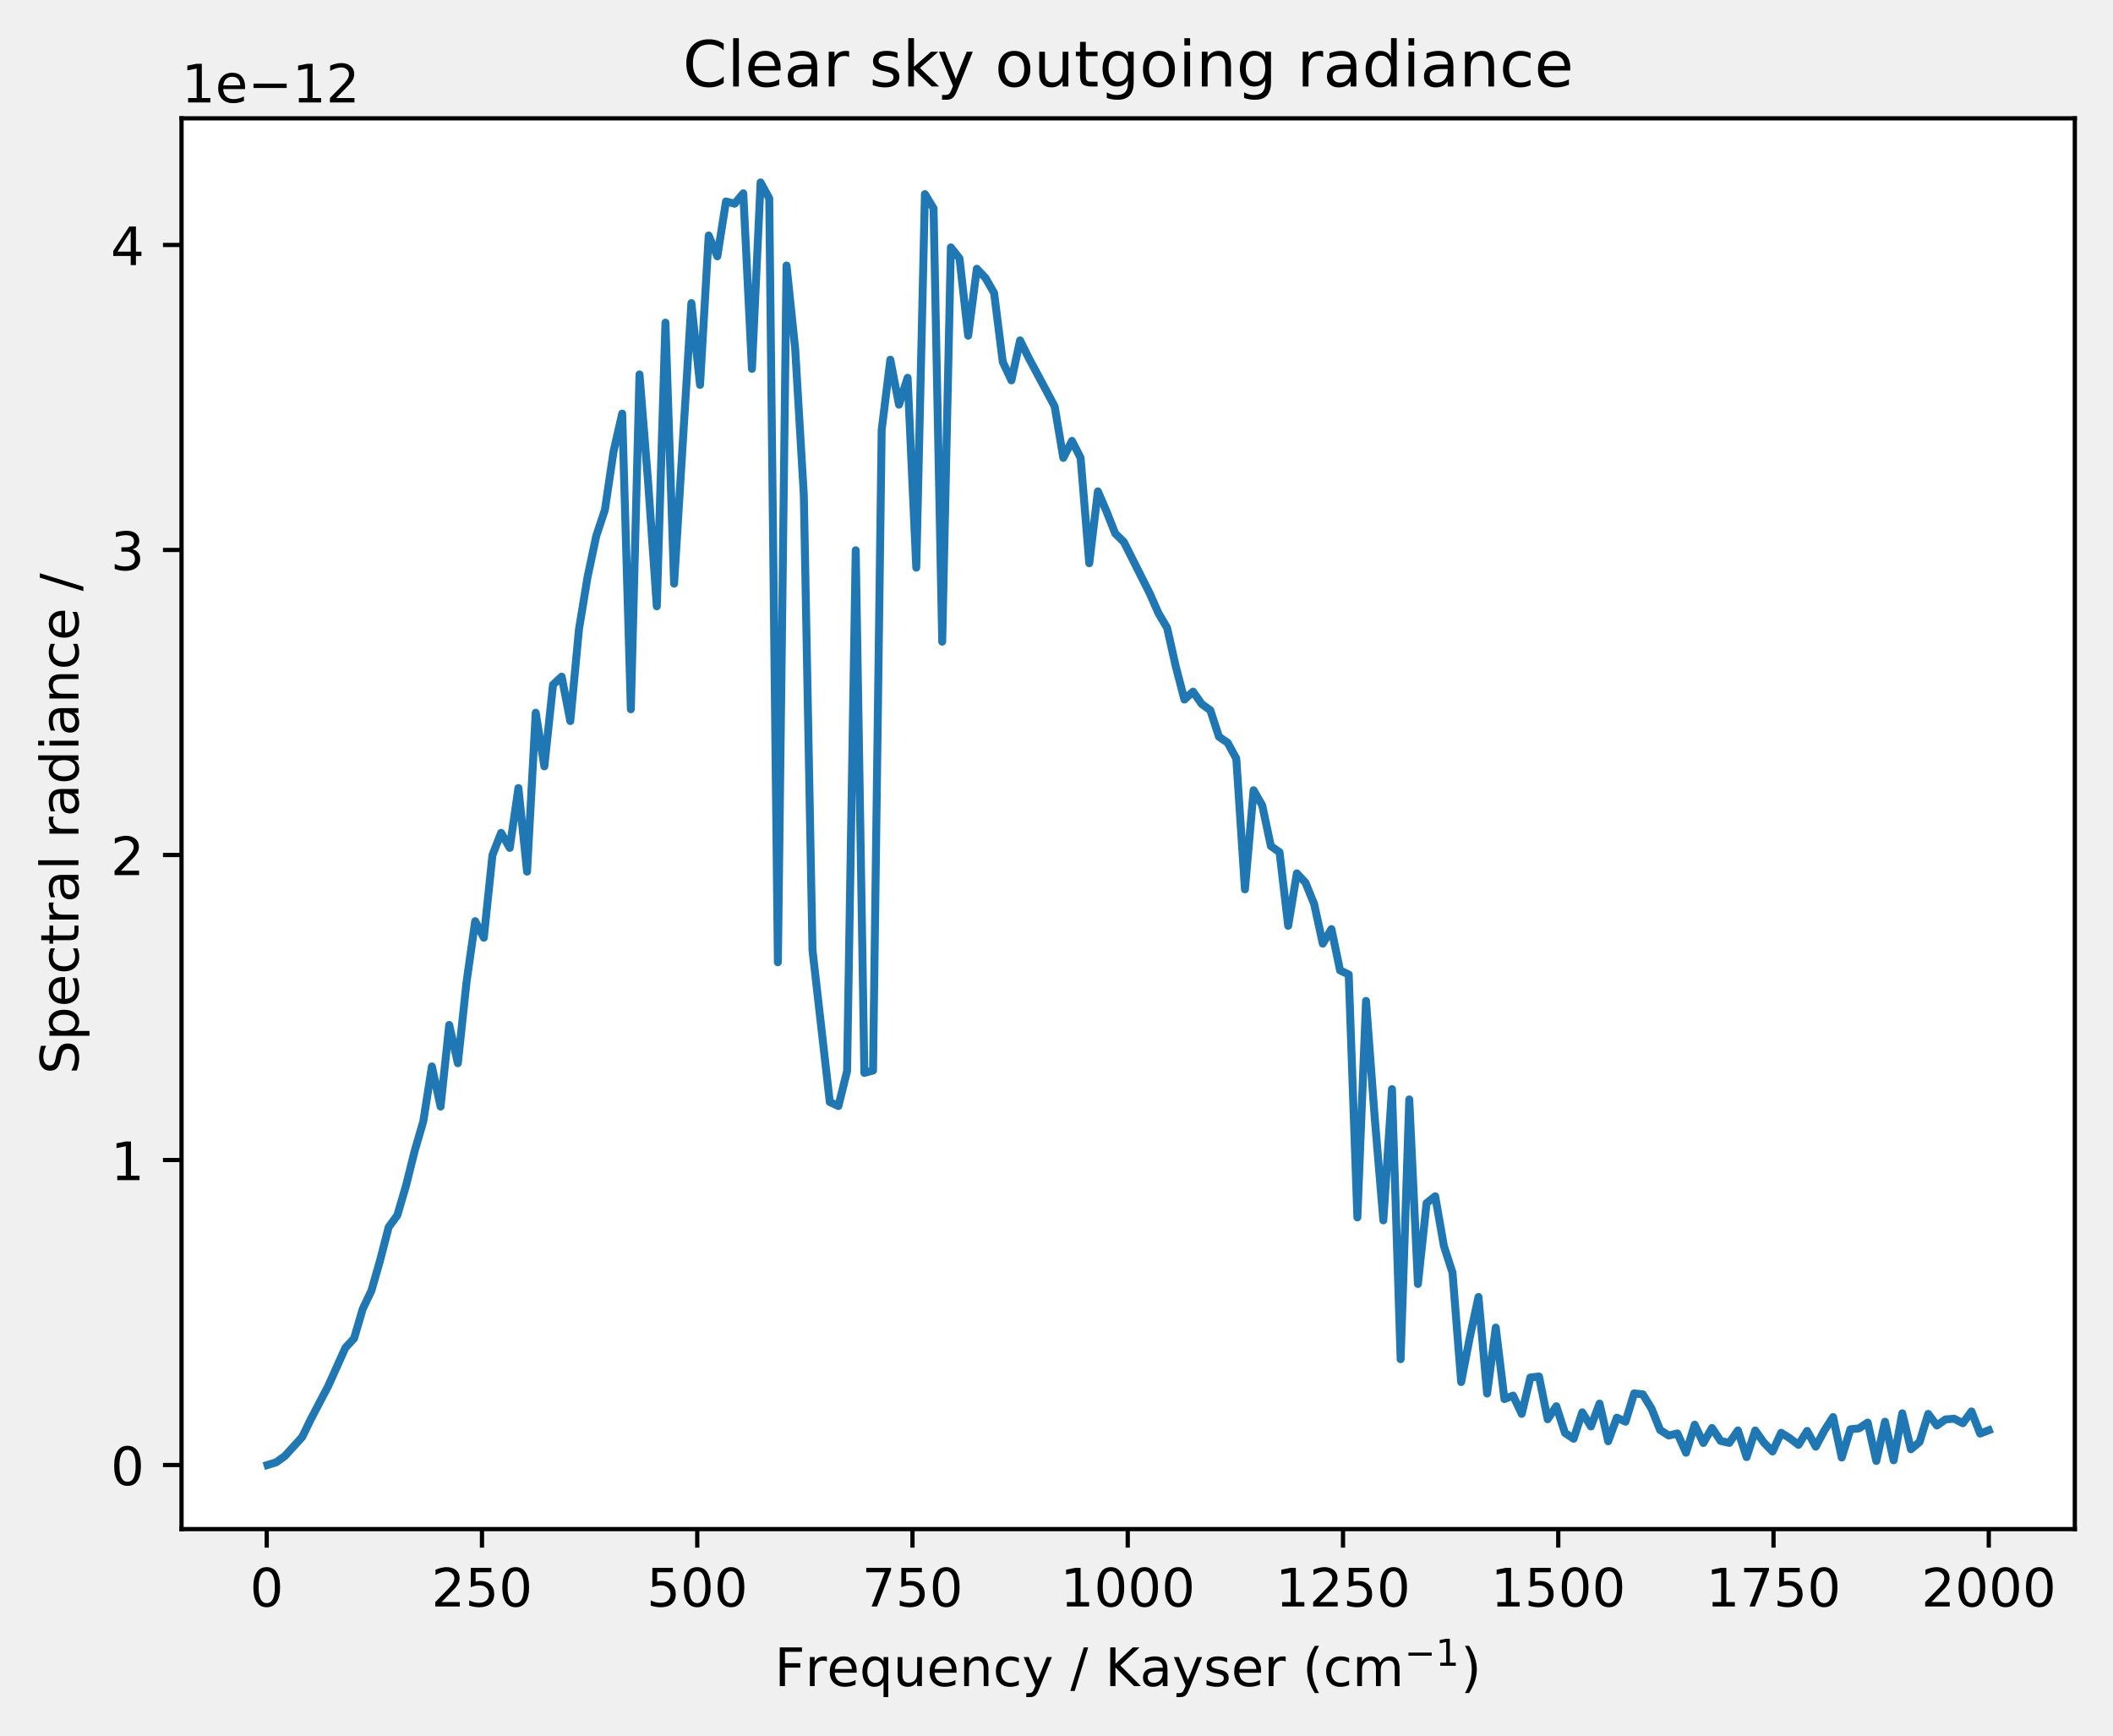
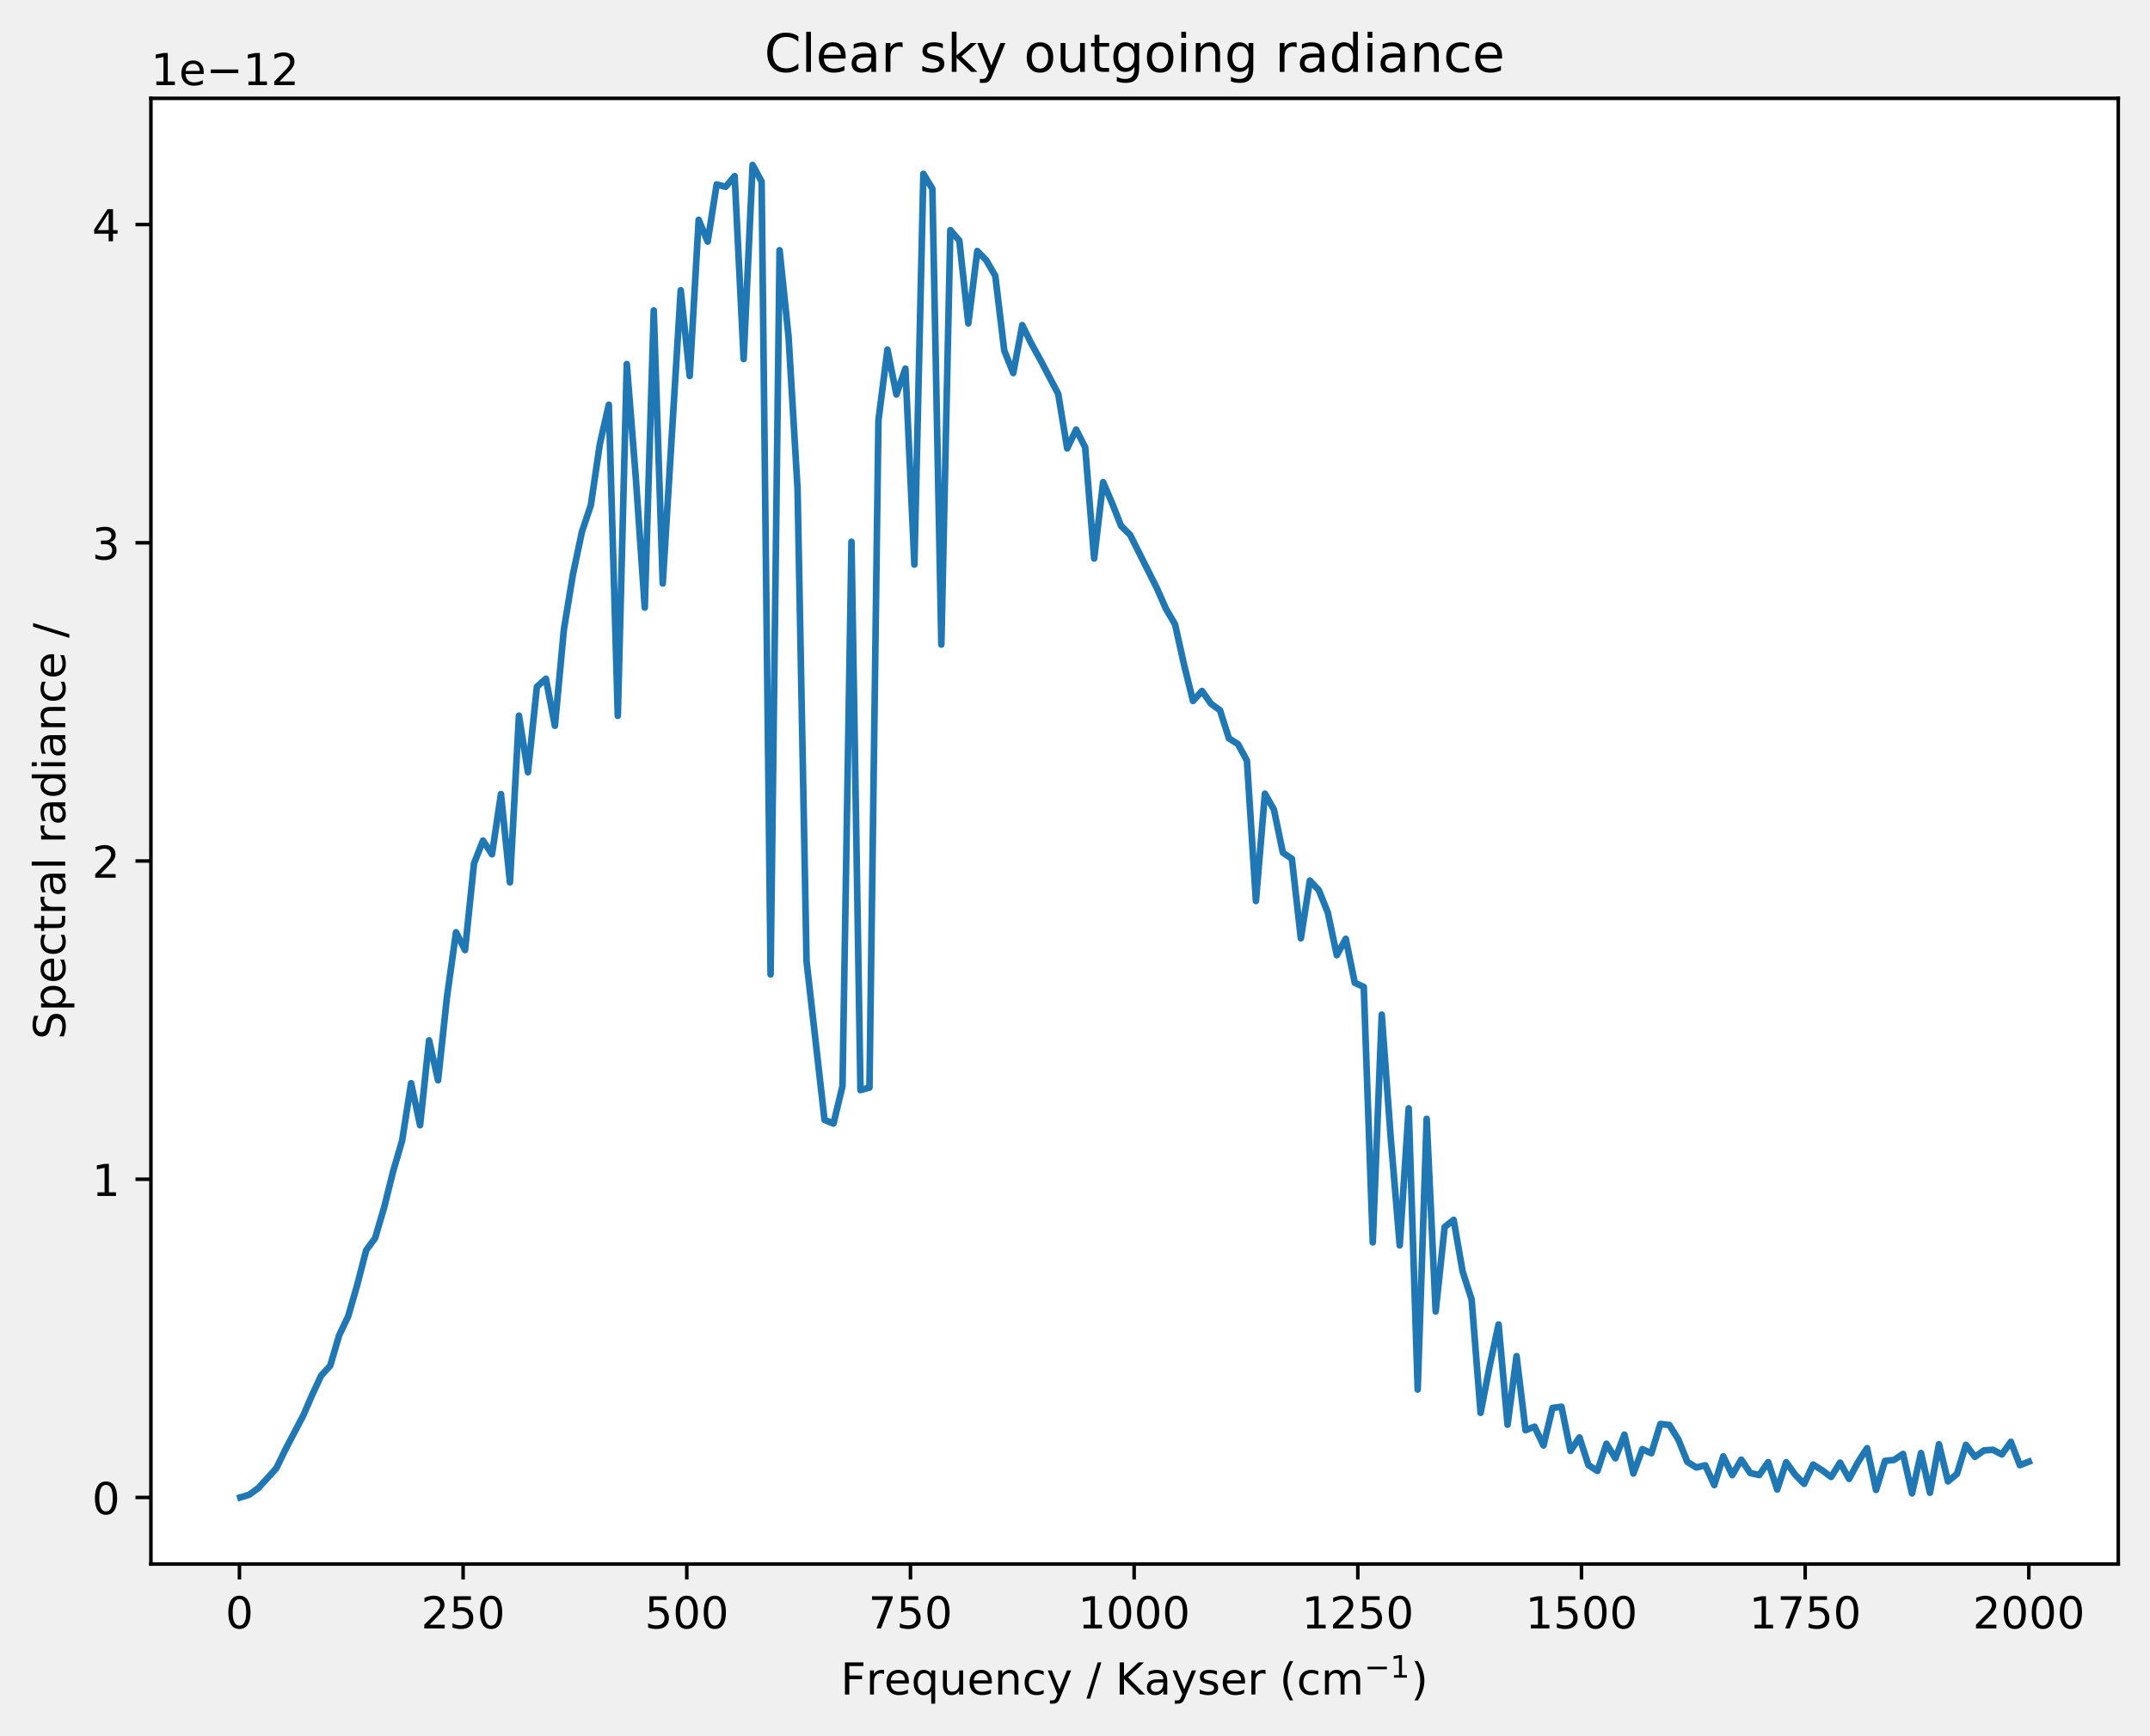
- <svg xmlns="http://www.w3.org/2000/svg" xmlns:xlink="http://www.w3.org/1999/xlink" width="398.561pt" height="327.408pt" viewBox="0 0 398.561 327.408" version="1.1">
+ <svg xmlns="http://www.w3.org/2000/svg" xmlns:xlink="http://www.w3.org/1999/xlink" width="487.841pt" height="393.936pt" viewBox="0 0 487.841 393.936" version="1.1">
  <defs>
    <style type="text/css">*{stroke-linejoin: round; stroke-linecap: butt}</style>
  </defs>
  <g id="figure_1">
    <g id="patch_1">
-       <path d="M 0 327.408  L 398.561 327.408  L 398.561 0  L 0 0  L 0 327.408  z " style="fill: none" />
+       <path d="M 0 393.936  L 487.841 393.936  L 487.841 0  L 0 0  L 0 393.936  z " style="fill: none" />
    </g>
    <g id="axes_1">
      <g id="patch_2">
-         <path d="M 34.241 288.43  L 391.361 288.43  L 391.361 22.318  L 34.241 22.318  z " style="fill: #ffffff" />
+         <path d="M 34.241 354.958  L 480.641 354.958  L 480.641 22.318  L 34.241 22.318  z " style="fill: #ffffff" />
      </g>
      <g id="matplotlib.axis_1">
        <g id="xtick_1">
          <g id="line2d_1">
            <defs>
-               <path id="ma399e122a9" d="M 0 0  L 0 3.5  " style="stroke: #000000; stroke-width: 0.8" />
+               <path id="me3c7c64d1c" d="M 0 0  L 0 3.5  " style="stroke: #000000; stroke-width: 0.8" />
            </defs>
            <g>
-               <use xlink:href="#ma399e122a9" x="50.311" y="288.43" style="stroke: #000000; stroke-width: 0.8" />
+               <use xlink:href="#me3c7c64d1c" x="54.329" y="354.958" style="stroke: #000000; stroke-width: 0.8" />
            </g>
          </g>
          <g id="text_1">
-             <g transform="translate(47.12969 303.0286) scale(0.1 -0.1)">
+             <g transform="translate(51.14727 369.5566) scale(0.1 -0.1)">
              <defs>
                <path id="DejaVuSans-30" d="M 2034 4250  Q 1547 4250 1301 3770  Q 1056 3291 1056 2328  Q 1056 1369 1301 889  Q 1547 409 2034 409  Q 2525 409 2770 889  Q 3016 1369 3016 2328  Q 3016 3291 2770 3770  Q 2525 4250 2034 4250  z M 2034 4750  Q 2819 4750 3233 4129  Q 3647 3509 3647 2328  Q 3647 1150 3233 529  Q 2819 -91 2034 -91  Q 1250 -91 836 529  Q 422 1150 422 2328  Q 422 3509 836 4129  Q 1250 4750 2034 4750  z " transform="scale(0.015625)" />
              </defs>
              <use xlink:href="#DejaVuSans-30" />
            </g>
          </g>
        </g>
        <g id="xtick_2">
          <g id="line2d_2">
            <g>
-               <use xlink:href="#ma399e122a9" x="90.913" y="288.43" style="stroke: #000000; stroke-width: 0.8" />
+               <use xlink:href="#me3c7c64d1c" x="105.081" y="354.958" style="stroke: #000000; stroke-width: 0.8" />
            </g>
          </g>
          <g id="text_2">
-             <g transform="translate(81.36931 303.0286) scale(0.1 -0.1)">
+             <g transform="translate(95.53742 369.5566) scale(0.1 -0.1)">
              <defs>
                <path id="DejaVuSans-32" d="M 1228 531  L 3431 531  L 3431 0  L 469 0  L 469 531  Q 828 903 1448 1529  Q 2069 2156 2228 2338  Q 2531 2678 2651 2914  Q 2772 3150 2772 3378  Q 2772 3750 2511 3984  Q 2250 4219 1831 4219  Q 1534 4219 1204 4116  Q 875 4013 500 3803  L 500 4441  Q 881 4594 1212 4672  Q 1544 4750 1819 4750  Q 2544 4750 2975 4387  Q 3406 4025 3406 3419  Q 3406 3131 3298 2873  Q 3191 2616 2906 2266  Q 2828 2175 2409 1742  Q 1991 1309 1228 531  z " transform="scale(0.015625)" />
                <path id="DejaVuSans-35" d="M 691 4666  L 3169 4666  L 3169 4134  L 1269 4134  L 1269 2991  Q 1406 3038 1543 3061  Q 1681 3084 1819 3084  Q 2600 3084 3056 2656  Q 3513 2228 3513 1497  Q 3513 744 3044 326  Q 2575 -91 1722 -91  Q 1428 -91 1123 -41  Q 819 9 494 109  L 494 744  Q 775 591 1075 516  Q 1375 441 1709 441  Q 2250 441 2565 725  Q 2881 1009 2881 1497  Q 2881 1984 2565 2268  Q 2250 2553 1709 2553  Q 1456 2553 1204 2497  Q 953 2441 691 2322  L 691 4666  z " transform="scale(0.015625)" />
              </defs>
              <use xlink:href="#DejaVuSans-32" />
              <use xlink:href="#DejaVuSans-35" transform="translate(63.62305 0)" />
              <use xlink:href="#DejaVuSans-30" transform="translate(127.2461 0)" />
            </g>
          </g>
        </g>
        <g id="xtick_3">
          <g id="line2d_3">
            <g>
-               <use xlink:href="#ma399e122a9" x="131.515" y="288.43" style="stroke: #000000; stroke-width: 0.8" />
+               <use xlink:href="#me3c7c64d1c" x="155.834" y="354.958" style="stroke: #000000; stroke-width: 0.8" />
            </g>
          </g>
          <g id="text_3">
-             <g transform="translate(121.9714 303.0286) scale(0.1 -0.1)">
+             <g transform="translate(146.2901 369.5566) scale(0.1 -0.1)">
              <use xlink:href="#DejaVuSans-35" />
              <use xlink:href="#DejaVuSans-30" transform="translate(63.62305 0)" />
              <use xlink:href="#DejaVuSans-30" transform="translate(127.2461 0)" />
            </g>
          </g>
        </g>
        <g id="xtick_4">
          <g id="line2d_4">
            <g>
-               <use xlink:href="#ma399e122a9" x="172.117" y="288.43" style="stroke: #000000; stroke-width: 0.8" />
+               <use xlink:href="#me3c7c64d1c" x="206.586" y="354.958" style="stroke: #000000; stroke-width: 0.8" />
            </g>
          </g>
          <g id="text_4">
-             <g transform="translate(162.5736 303.0286) scale(0.1 -0.1)">
+             <g transform="translate(197.0427 369.5566) scale(0.1 -0.1)">
              <defs>
                <path id="DejaVuSans-37" d="M 525 4666  L 3525 4666  L 3525 4397  L 1831 0  L 1172 0  L 2766 4134  L 525 4134  L 525 4666  z " transform="scale(0.015625)" />
              </defs>
              <use xlink:href="#DejaVuSans-37" />
              <use xlink:href="#DejaVuSans-35" transform="translate(63.62305 0)" />
              <use xlink:href="#DejaVuSans-30" transform="translate(127.2461 0)" />
            </g>
          </g>
        </g>
        <g id="xtick_5">
          <g id="line2d_5">
            <g>
-               <use xlink:href="#ma399e122a9" x="212.719" y="288.43" style="stroke: #000000; stroke-width: 0.8" />
+               <use xlink:href="#me3c7c64d1c" x="257.339" y="354.958" style="stroke: #000000; stroke-width: 0.8" />
            </g>
          </g>
          <g id="text_5">
-             <g transform="translate(199.9944 303.0286) scale(0.1 -0.1)">
+             <g transform="translate(244.6141 369.5566) scale(0.1 -0.1)">
              <defs>
                <path id="DejaVuSans-31" d="M 794 531  L 1825 531  L 1825 4091  L 703 3866  L 703 4441  L 1819 4666  L 2450 4666  L 2450 531  L 3481 531  L 3481 0  L 794 0  L 794 531  z " transform="scale(0.015625)" />
              </defs>
              <use xlink:href="#DejaVuSans-31" />
              <use xlink:href="#DejaVuSans-30" transform="translate(63.62305 0)" />
              <use xlink:href="#DejaVuSans-30" transform="translate(127.2461 0)" />
              <use xlink:href="#DejaVuSans-30" transform="translate(190.8691 0)" />
            </g>
          </g>
        </g>
        <g id="xtick_6">
          <g id="line2d_6">
            <g>
-               <use xlink:href="#ma399e122a9" x="253.322" y="288.43" style="stroke: #000000; stroke-width: 0.8" />
+               <use xlink:href="#me3c7c64d1c" x="308.092" y="354.958" style="stroke: #000000; stroke-width: 0.8" />
            </g>
          </g>
          <g id="text_6">
-             <g transform="translate(240.5965 303.0286) scale(0.1 -0.1)">
+             <g transform="translate(295.3668 369.5566) scale(0.1 -0.1)">
              <use xlink:href="#DejaVuSans-31" />
              <use xlink:href="#DejaVuSans-32" transform="translate(63.62305 0)" />
              <use xlink:href="#DejaVuSans-35" transform="translate(127.2461 0)" />
              <use xlink:href="#DejaVuSans-30" transform="translate(190.8691 0)" />
            </g>
          </g>
        </g>
        <g id="xtick_7">
          <g id="line2d_7">
            <g>
-               <use xlink:href="#ma399e122a9" x="293.924" y="288.43" style="stroke: #000000; stroke-width: 0.8" />
+               <use xlink:href="#me3c7c64d1c" x="358.844" y="354.958" style="stroke: #000000; stroke-width: 0.8" />
            </g>
          </g>
          <g id="text_7">
-             <g transform="translate(281.1987 303.0286) scale(0.1 -0.1)">
+             <g transform="translate(346.1194 369.5566) scale(0.1 -0.1)">
              <use xlink:href="#DejaVuSans-31" />
              <use xlink:href="#DejaVuSans-35" transform="translate(63.62305 0)" />
              <use xlink:href="#DejaVuSans-30" transform="translate(127.2461 0)" />
              <use xlink:href="#DejaVuSans-30" transform="translate(190.8691 0)" />
            </g>
          </g>
        </g>
        <g id="xtick_8">
          <g id="line2d_8">
            <g>
-               <use xlink:href="#ma399e122a9" x="334.526" y="288.43" style="stroke: #000000; stroke-width: 0.8" />
+               <use xlink:href="#me3c7c64d1c" x="409.597" y="354.958" style="stroke: #000000; stroke-width: 0.8" />
            </g>
          </g>
          <g id="text_8">
-             <g transform="translate(321.8008 303.0286) scale(0.1 -0.1)">
+             <g transform="translate(396.8721 369.5566) scale(0.1 -0.1)">
              <use xlink:href="#DejaVuSans-31" />
              <use xlink:href="#DejaVuSans-37" transform="translate(63.62305 0)" />
              <use xlink:href="#DejaVuSans-35" transform="translate(127.2461 0)" />
              <use xlink:href="#DejaVuSans-30" transform="translate(190.8691 0)" />
            </g>
          </g>
        </g>
        <g id="xtick_9">
          <g id="line2d_9">
            <g>
-               <use xlink:href="#ma399e122a9" x="375.128" y="288.43" style="stroke: #000000; stroke-width: 0.8" />
+               <use xlink:href="#me3c7c64d1c" x="460.35" y="354.958" style="stroke: #000000; stroke-width: 0.8" />
            </g>
          </g>
          <g id="text_9">
-             <g transform="translate(362.4029 303.0286) scale(0.1 -0.1)">
+             <g transform="translate(447.6247 369.5566) scale(0.1 -0.1)">
              <use xlink:href="#DejaVuSans-32" />
              <use xlink:href="#DejaVuSans-30" transform="translate(63.62305 0)" />
              <use xlink:href="#DejaVuSans-30" transform="translate(127.2461 0)" />
              <use xlink:href="#DejaVuSans-30" transform="translate(190.8691 0)" />
            </g>
          </g>
        </g>
        <g id="text_10">
-           <g transform="translate(146.1006 318.1082) scale(0.1 -0.1)">
+           <g transform="translate(190.7406 384.6363) scale(0.1 -0.1)">
            <defs>
              <path id="DejaVuSans-46" d="M 628 4666  L 3309 4666  L 3309 4134  L 1259 4134  L 1259 2759  L 3109 2759  L 3109 2228  L 1259 2228  L 1259 0  L 628 0  L 628 4666  z " transform="scale(0.015625)" />
              <path id="DejaVuSans-72" d="M 2631 2963  Q 2534 3019 2420 3045  Q 2306 3072 2169 3072  Q 1681 3072 1420 2755  Q 1159 2438 1159 1844  L 1159 0  L 581 0  L 581 3500  L 1159 3500  L 1159 2956  Q 1341 3275 1631 3429  Q 1922 3584 2338 3584  Q 2397 3584 2469 3576  Q 2541 3569 2628 3553  L 2631 2963  z " transform="scale(0.015625)" />
              <path id="DejaVuSans-65" d="M 3597 1894  L 3597 1613  L 953 1613  Q 991 1019 1311 708  Q 1631 397 2203 397  Q 2534 397 2845 478  Q 3156 559 3463 722  L 3463 178  Q 3153 47 2828 -22  Q 2503 -91 2169 -91  Q 1331 -91 842 396  Q 353 884 353 1716  Q 353 2575 817 3079  Q 1281 3584 2069 3584  Q 2775 3584 3186 3129  Q 3597 2675 3597 1894  z M 3022 2063  Q 3016 2534 2758 2815  Q 2500 3097 2075 3097  Q 1594 3097 1305 2825  Q 1016 2553 972 2059  L 3022 2063  z " transform="scale(0.015625)" />
              <path id="DejaVuSans-71" d="M 947 1747  Q 947 1113 1208 752  Q 1469 391 1925 391  Q 2381 391 2643 752  Q 2906 1113 2906 1747  Q 2906 2381 2643 2742  Q 2381 3103 1925 3103  Q 1469 3103 1208 2742  Q 947 2381 947 1747  z M 2906 525  Q 2725 213 2448 61  Q 2172 -91 1784 -91  Q 1150 -91 751 415  Q 353 922 353 1747  Q 353 2572 751 3078  Q 1150 3584 1784 3584  Q 2172 3584 2448 3432  Q 2725 3281 2906 2969  L 2906 3500  L 3481 3500  L 3481 -1331  L 2906 -1331  L 2906 525  z " transform="scale(0.015625)" />
              <path id="DejaVuSans-75" d="M 544 1381  L 544 3500  L 1119 3500  L 1119 1403  Q 1119 906 1312 657  Q 1506 409 1894 409  Q 2359 409 2629 706  Q 2900 1003 2900 1516  L 2900 3500  L 3475 3500  L 3475 0  L 2900 0  L 2900 538  Q 2691 219 2414 64  Q 2138 -91 1772 -91  Q 1169 -91 856 284  Q 544 659 544 1381  z M 1991 3584  L 1991 3584  z " transform="scale(0.015625)" />
              <path id="DejaVuSans-6e" d="M 3513 2113  L 3513 0  L 2938 0  L 2938 2094  Q 2938 2591 2744 2837  Q 2550 3084 2163 3084  Q 1697 3084 1428 2787  Q 1159 2491 1159 1978  L 1159 0  L 581 0  L 581 3500  L 1159 3500  L 1159 2956  Q 1366 3272 1645 3428  Q 1925 3584 2291 3584  Q 2894 3584 3203 3211  Q 3513 2838 3513 2113  z " transform="scale(0.015625)" />
              <path id="DejaVuSans-63" d="M 3122 3366  L 3122 2828  Q 2878 2963 2633 3030  Q 2388 3097 2138 3097  Q 1578 3097 1268 2742  Q 959 2388 959 1747  Q 959 1106 1268 751  Q 1578 397 2138 397  Q 2388 397 2633 464  Q 2878 531 3122 666  L 3122 134  Q 2881 22 2623 -34  Q 2366 -91 2075 -91  Q 1284 -91 818 406  Q 353 903 353 1747  Q 353 2603 823 3093  Q 1294 3584 2113 3584  Q 2378 3584 2631 3529  Q 2884 3475 3122 3366  z " transform="scale(0.015625)" />
              <path id="DejaVuSans-79" d="M 2059 -325  Q 1816 -950 1584 -1140  Q 1353 -1331 966 -1331  L 506 -1331  L 506 -850  L 844 -850  Q 1081 -850 1212 -737  Q 1344 -625 1503 -206  L 1606 56  L 191 3500  L 800 3500  L 1894 763  L 2988 3500  L 3597 3500  L 2059 -325  z " transform="scale(0.015625)" />
              <path id="DejaVuSans-20" transform="scale(0.015625)" />
              <path id="DejaVuSans-2f" d="M 1625 4666  L 2156 4666  L 531 -594  L 0 -594  L 1625 4666  z " transform="scale(0.015625)" />
              <path id="DejaVuSans-4b" d="M 628 4666  L 1259 4666  L 1259 2694  L 3353 4666  L 4166 4666  L 1850 2491  L 4331 0  L 3500 0  L 1259 2247  L 1259 0  L 628 0  L 628 4666  z " transform="scale(0.015625)" />
              <path id="DejaVuSans-61" d="M 2194 1759  Q 1497 1759 1228 1600  Q 959 1441 959 1056  Q 959 750 1161 570  Q 1363 391 1709 391  Q 2188 391 2477 730  Q 2766 1069 2766 1631  L 2766 1759  L 2194 1759  z M 3341 1997  L 3341 0  L 2766 0  L 2766 531  Q 2569 213 2275 61  Q 1981 -91 1556 -91  Q 1019 -91 701 211  Q 384 513 384 1019  Q 384 1609 779 1909  Q 1175 2209 1959 2209  L 2766 2209  L 2766 2266  Q 2766 2663 2505 2880  Q 2244 3097 1772 3097  Q 1472 3097 1187 3025  Q 903 2953 641 2809  L 641 3341  Q 956 3463 1253 3523  Q 1550 3584 1831 3584  Q 2591 3584 2966 3190  Q 3341 2797 3341 1997  z " transform="scale(0.015625)" />
              <path id="DejaVuSans-73" d="M 2834 3397  L 2834 2853  Q 2591 2978 2328 3040  Q 2066 3103 1784 3103  Q 1356 3103 1142 2972  Q 928 2841 928 2578  Q 928 2378 1081 2264  Q 1234 2150 1697 2047  L 1894 2003  Q 2506 1872 2764 1633  Q 3022 1394 3022 966  Q 3022 478 2636 193  Q 2250 -91 1575 -91  Q 1294 -91 989 -36  Q 684 19 347 128  L 347 722  Q 666 556 975 473  Q 1284 391 1588 391  Q 1994 391 2212 530  Q 2431 669 2431 922  Q 2431 1156 2273 1281  Q 2116 1406 1581 1522  L 1381 1569  Q 847 1681 609 1914  Q 372 2147 372 2553  Q 372 3047 722 3315  Q 1072 3584 1716 3584  Q 2034 3584 2315 3537  Q 2597 3491 2834 3397  z " transform="scale(0.015625)" />
              <path id="DejaVuSans-28" d="M 1984 4856  Q 1566 4138 1362 3434  Q 1159 2731 1159 2009  Q 1159 1288 1364 580  Q 1569 -128 1984 -844  L 1484 -844  Q 1016 -109 783 600  Q 550 1309 550 2009  Q 550 2706 781 3412  Q 1013 4119 1484 4856  L 1984 4856  z " transform="scale(0.015625)" />
              <path id="DejaVuSans-6d" d="M 3328 2828  Q 3544 3216 3844 3400  Q 4144 3584 4550 3584  Q 5097 3584 5394 3201  Q 5691 2819 5691 2113  L 5691 0  L 5113 0  L 5113 2094  Q 5113 2597 4934 2840  Q 4756 3084 4391 3084  Q 3944 3084 3684 2787  Q 3425 2491 3425 1978  L 3425 0  L 2847 0  L 2847 2094  Q 2847 2600 2669 2842  Q 2491 3084 2119 3084  Q 1678 3084 1418 2786  Q 1159 2488 1159 1978  L 1159 0  L 581 0  L 581 3500  L 1159 3500  L 1159 2956  Q 1356 3278 1631 3431  Q 1906 3584 2284 3584  Q 2666 3584 2933 3390  Q 3200 3197 3328 2828  z " transform="scale(0.015625)" />
              <path id="DejaVuSans-2212" d="M 678 2272  L 4684 2272  L 4684 1741  L 678 1741  L 678 2272  z " transform="scale(0.015625)" />
              <path id="DejaVuSans-29" d="M 513 4856  L 1013 4856  Q 1481 4119 1714 3412  Q 1947 2706 1947 2009  Q 1947 1309 1714 600  Q 1481 -109 1013 -844  L 513 -844  Q 928 -128 1133 580  Q 1338 1288 1338 2009  Q 1338 2731 1133 3434  Q 928 4138 513 4856  z " transform="scale(0.015625)" />
            </defs>
            <use xlink:href="#DejaVuSans-46" transform="translate(0 0.684375)" />
            <use xlink:href="#DejaVuSans-72" transform="translate(57.51953 0.684375)" />
            <use xlink:href="#DejaVuSans-65" transform="translate(98.63281 0.684375)" />
            <use xlink:href="#DejaVuSans-71" transform="translate(160.1562 0.684375)" />
            <use xlink:href="#DejaVuSans-75" transform="translate(223.6328 0.684375)" />
            <use xlink:href="#DejaVuSans-65" transform="translate(287.0117 0.684375)" />
            <use xlink:href="#DejaVuSans-6e" transform="translate(348.5352 0.684375)" />
            <use xlink:href="#DejaVuSans-63" transform="translate(411.9141 0.684375)" />
            <use xlink:href="#DejaVuSans-79" transform="translate(466.8945 0.684375)" />
            <use xlink:href="#DejaVuSans-20" transform="translate(526.0742 0.684375)" />
            <use xlink:href="#DejaVuSans-2f" transform="translate(557.8613 0.684375)" />
            <use xlink:href="#DejaVuSans-20" transform="translate(591.5527 0.684375)" />
            <use xlink:href="#DejaVuSans-4b" transform="translate(623.3398 0.684375)" />
            <use xlink:href="#DejaVuSans-61" transform="translate(688.916 0.684375)" />
            <use xlink:href="#DejaVuSans-79" transform="translate(750.1953 0.684375)" />
            <use xlink:href="#DejaVuSans-73" transform="translate(809.375 0.684375)" />
            <use xlink:href="#DejaVuSans-65" transform="translate(861.4746 0.684375)" />
            <use xlink:href="#DejaVuSans-72" transform="translate(922.998 0.684375)" />
            <use xlink:href="#DejaVuSans-20" transform="translate(964.1113 0.684375)" />
            <use xlink:href="#DejaVuSans-28" transform="translate(995.8984 0.684375)" />
            <use xlink:href="#DejaVuSans-63" transform="translate(1034.912 0.684375)" />
            <use xlink:href="#DejaVuSans-6d" transform="translate(1089.893 0.684375)" />
            <use xlink:href="#DejaVuSans-2212" transform="translate(1188.262 38.96563) scale(0.7)" />
            <use xlink:href="#DejaVuSans-31" transform="translate(1246.914 38.96563) scale(0.7)" />
            <use xlink:href="#DejaVuSans-29" transform="translate(1294.185 0.684375)" />
          </g>
        </g>
      </g>
      <g id="matplotlib.axis_2">
        <g id="ytick_1">
          <g id="line2d_10">
            <defs>
-               <path id="m84e41dc1ab" d="M 0 0  L -3.5 0  " style="stroke: #000000; stroke-width: 0.8" />
+               <path id="m9f35742aae" d="M 0 0  L -3.5 0  " style="stroke: #000000; stroke-width: 0.8" />
            </defs>
            <g>
-               <use xlink:href="#m84e41dc1ab" x="34.241" y="276.339" style="stroke: #000000; stroke-width: 0.8" />
+               <use xlink:href="#m9f35742aae" x="34.241" y="339.844" style="stroke: #000000; stroke-width: 0.8" />
            </g>
          </g>
          <g id="text_11">
-             <g transform="translate(20.87813 280.138) scale(0.1 -0.1)">
+             <g transform="translate(20.87813 343.6432) scale(0.1 -0.1)">
              <use xlink:href="#DejaVuSans-30" />
            </g>
          </g>
        </g>
        <g id="ytick_2">
          <g id="line2d_11">
            <g>
-               <use xlink:href="#m84e41dc1ab" x="34.241" y="218.806" style="stroke: #000000; stroke-width: 0.8" />
+               <use xlink:href="#m9f35742aae" x="34.241" y="267.623" style="stroke: #000000; stroke-width: 0.8" />
            </g>
          </g>
          <g id="text_12">
-             <g transform="translate(20.87813 222.6049) scale(0.1 -0.1)">
+             <g transform="translate(20.87813 271.4223) scale(0.1 -0.1)">
              <use xlink:href="#DejaVuSans-31" />
            </g>
          </g>
        </g>
        <g id="ytick_3">
          <g id="line2d_12">
            <g>
-               <use xlink:href="#m84e41dc1ab" x="34.241" y="161.273" style="stroke: #000000; stroke-width: 0.8" />
+               <use xlink:href="#m9f35742aae" x="34.241" y="195.402" style="stroke: #000000; stroke-width: 0.8" />
            </g>
          </g>
          <g id="text_13">
-             <g transform="translate(20.87813 165.0718) scale(0.1 -0.1)">
+             <g transform="translate(20.87813 199.2014) scale(0.1 -0.1)">
              <use xlink:href="#DejaVuSans-32" />
            </g>
          </g>
        </g>
        <g id="ytick_4">
          <g id="line2d_13">
            <g>
-               <use xlink:href="#m84e41dc1ab" x="34.241" y="103.739" style="stroke: #000000; stroke-width: 0.8" />
+               <use xlink:href="#m9f35742aae" x="34.241" y="123.181" style="stroke: #000000; stroke-width: 0.8" />
            </g>
          </g>
          <g id="text_14">
-             <g transform="translate(20.87813 107.5387) scale(0.1 -0.1)">
+             <g transform="translate(20.87813 126.9806) scale(0.1 -0.1)">
              <defs>
                <path id="DejaVuSans-33" d="M 2597 2516  Q 3050 2419 3304 2112  Q 3559 1806 3559 1356  Q 3559 666 3084 287  Q 2609 -91 1734 -91  Q 1441 -91 1130 -33  Q 819 25 488 141  L 488 750  Q 750 597 1062 519  Q 1375 441 1716 441  Q 2309 441 2620 675  Q 2931 909 2931 1356  Q 2931 1769 2642 2001  Q 2353 2234 1838 2234  L 1294 2234  L 1294 2753  L 1863 2753  Q 2328 2753 2575 2939  Q 2822 3125 2822 3475  Q 2822 3834 2567 4026  Q 2313 4219 1838 4219  Q 1578 4219 1281 4162  Q 984 4106 628 3988  L 628 4550  Q 988 4650 1302 4700  Q 1616 4750 1894 4750  Q 2613 4750 3031 4423  Q 3450 4097 3450 3541  Q 3450 3153 3228 2886  Q 3006 2619 2597 2516  z " transform="scale(0.015625)" />
              </defs>
              <use xlink:href="#DejaVuSans-33" />
            </g>
          </g>
        </g>
        <g id="ytick_5">
          <g id="line2d_14">
            <g>
-               <use xlink:href="#m84e41dc1ab" x="34.241" y="46.206" style="stroke: #000000; stroke-width: 0.8" />
+               <use xlink:href="#m9f35742aae" x="34.241" y="50.96" style="stroke: #000000; stroke-width: 0.8" />
            </g>
          </g>
          <g id="text_15">
-             <g transform="translate(20.87813 50.00557) scale(0.1 -0.1)">
+             <g transform="translate(20.87813 54.75969) scale(0.1 -0.1)">
              <defs>
                <path id="DejaVuSans-34" d="M 2419 4116  L 825 1625  L 2419 1625  L 2419 4116  z M 2253 4666  L 3047 4666  L 3047 1625  L 3713 1625  L 3713 1100  L 3047 1100  L 3047 0  L 2419 0  L 2419 1100  L 313 1100  L 313 1709  L 2253 4666  z " transform="scale(0.015625)" />
              </defs>
              <use xlink:href="#DejaVuSans-34" />
            </g>
          </g>
        </g>
        <g id="text_16">
-           <g transform="translate(14.79844 202.621) rotate(-90) scale(0.1 -0.1)">
+           <g transform="translate(14.79844 235.885) rotate(-90) scale(0.1 -0.1)">
            <defs>
              <path id="DejaVuSans-53" d="M 3425 4513  L 3425 3897  Q 3066 4069 2747 4153  Q 2428 4238 2131 4238  Q 1616 4238 1336 4038  Q 1056 3838 1056 3469  Q 1056 3159 1242 3001  Q 1428 2844 1947 2747  L 2328 2669  Q 3034 2534 3370 2195  Q 3706 1856 3706 1288  Q 3706 609 3251 259  Q 2797 -91 1919 -91  Q 1588 -91 1214 -16  Q 841 59 441 206  L 441 856  Q 825 641 1194 531  Q 1563 422 1919 422  Q 2459 422 2753 634  Q 3047 847 3047 1241  Q 3047 1584 2836 1778  Q 2625 1972 2144 2069  L 1759 2144  Q 1053 2284 737 2584  Q 422 2884 422 3419  Q 422 4038 858 4394  Q 1294 4750 2059 4750  Q 2388 4750 2728 4690  Q 3069 4631 3425 4513  z " transform="scale(0.015625)" />
              <path id="DejaVuSans-70" d="M 1159 525  L 1159 -1331  L 581 -1331  L 581 3500  L 1159 3500  L 1159 2969  Q 1341 3281 1617 3432  Q 1894 3584 2278 3584  Q 2916 3584 3314 3078  Q 3713 2572 3713 1747  Q 3713 922 3314 415  Q 2916 -91 2278 -91  Q 1894 -91 1617 61  Q 1341 213 1159 525  z M 3116 1747  Q 3116 2381 2855 2742  Q 2594 3103 2138 3103  Q 1681 3103 1420 2742  Q 1159 2381 1159 1747  Q 1159 1113 1420 752  Q 1681 391 2138 391  Q 2594 391 2855 752  Q 3116 1113 3116 1747  z " transform="scale(0.015625)" />
              <path id="DejaVuSans-74" d="M 1172 4494  L 1172 3500  L 2356 3500  L 2356 3053  L 1172 3053  L 1172 1153  Q 1172 725 1289 603  Q 1406 481 1766 481  L 2356 481  L 2356 0  L 1766 0  Q 1100 0 847 248  Q 594 497 594 1153  L 594 3053  L 172 3053  L 172 3500  L 594 3500  L 594 4494  L 1172 4494  z " transform="scale(0.015625)" />
              <path id="DejaVuSans-6c" d="M 603 4863  L 1178 4863  L 1178 0  L 603 0  L 603 4863  z " transform="scale(0.015625)" />
              <path id="DejaVuSans-64" d="M 2906 2969  L 2906 4863  L 3481 4863  L 3481 0  L 2906 0  L 2906 525  Q 2725 213 2448 61  Q 2172 -91 1784 -91  Q 1150 -91 751 415  Q 353 922 353 1747  Q 353 2572 751 3078  Q 1150 3584 1784 3584  Q 2172 3584 2448 3432  Q 2725 3281 2906 2969  z M 947 1747  Q 947 1113 1208 752  Q 1469 391 1925 391  Q 2381 391 2643 752  Q 2906 1113 2906 1747  Q 2906 2381 2643 2742  Q 2381 3103 1925 3103  Q 1469 3103 1208 2742  Q 947 2381 947 1747  z " transform="scale(0.015625)" />
              <path id="DejaVuSans-69" d="M 603 3500  L 1178 3500  L 1178 0  L 603 0  L 603 3500  z M 603 4863  L 1178 4863  L 1178 4134  L 603 4134  L 603 4863  z " transform="scale(0.015625)" />
            </defs>
            <use xlink:href="#DejaVuSans-53" />
            <use xlink:href="#DejaVuSans-70" transform="translate(63.47656 0)" />
            <use xlink:href="#DejaVuSans-65" transform="translate(126.9531 0)" />
            <use xlink:href="#DejaVuSans-63" transform="translate(188.4766 0)" />
            <use xlink:href="#DejaVuSans-74" transform="translate(243.457 0)" />
            <use xlink:href="#DejaVuSans-72" transform="translate(282.666 0)" />
            <use xlink:href="#DejaVuSans-61" transform="translate(323.7793 0)" />
            <use xlink:href="#DejaVuSans-6c" transform="translate(385.0586 0)" />
            <use xlink:href="#DejaVuSans-20" transform="translate(412.8418 0)" />
            <use xlink:href="#DejaVuSans-72" transform="translate(444.6289 0)" />
            <use xlink:href="#DejaVuSans-61" transform="translate(485.7422 0)" />
            <use xlink:href="#DejaVuSans-64" transform="translate(547.0215 0)" />
            <use xlink:href="#DejaVuSans-69" transform="translate(610.498 0)" />
            <use xlink:href="#DejaVuSans-61" transform="translate(638.2812 0)" />
            <use xlink:href="#DejaVuSans-6e" transform="translate(699.5605 0)" />
            <use xlink:href="#DejaVuSans-63" transform="translate(762.9395 0)" />
            <use xlink:href="#DejaVuSans-65" transform="translate(817.9199 0)" />
            <use xlink:href="#DejaVuSans-20" transform="translate(879.4434 0)" />
            <use xlink:href="#DejaVuSans-2f" transform="translate(911.2305 0)" />
          </g>
        </g>
        <g id="text_17">
          <g transform="translate(34.24063 19.31812) scale(0.1 -0.1)">
            <use xlink:href="#DejaVuSans-31" />
            <use xlink:href="#DejaVuSans-65" transform="translate(63.62305 0)" />
            <use xlink:href="#DejaVuSans-2212" transform="translate(125.1465 0)" />
            <use xlink:href="#DejaVuSans-31" transform="translate(208.9355 0)" />
            <use xlink:href="#DejaVuSans-32" transform="translate(272.5586 0)" />
          </g>
        </g>
      </g>
      <g id="line2d_15">
-         <path d="M 50.473 276.334  L 52.105 275.83  L 53.736 274.647  L 56.999 271.06  L 58.631 267.705  L 61.893 261.477  L 65.156 254.213  L 66.788 252.457  L 68.419 246.907  L 70.051 243.471  L 71.682 237.776  L 73.313 231.469  L 74.945 229.238  L 76.576 223.683  L 78.208 217.123  L 79.839 211.538  L 81.471 201.162  L 83.102 208.73  L 84.733 193.337  L 86.365 200.551  L 87.996 185.284  L 89.628 173.756  L 91.259 176.884  L 92.891 161.294  L 94.522 157.1  L 96.153 159.94  L 97.785 148.644  L 99.416 164.408  L 101.048 134.446  L 102.679 144.555  L 104.311 129.156  L 105.942 127.635  L 107.573 136.012  L 109.205 118.724  L 110.836 108.796  L 112.468 101.094  L 114.099 96.17  L 115.731 85.146  L 117.362 78.016  L 118.993 133.785  L 120.625 70.625  L 122.256 91.027  L 123.888 114.365  L 125.519 60.867  L 127.151 110.087  L 130.413 57.174  L 132.045 72.594  L 133.676 44.427  L 135.308 48.355  L 136.939 37.999  L 138.571 38.429  L 140.202 36.466  L 141.833 69.57  L 143.465 34.414  L 145.096 37.421  L 146.728 181.508  L 148.359 50.087  L 149.991 65.799  L 151.622 93.436  L 153.253 179.198  L 156.516 207.874  L 158.148 208.629  L 159.779 202.031  L 161.411 103.796  L 163.042 202.375  L 164.673 201.932  L 166.305 81.099  L 167.936 67.857  L 169.568 76.336  L 171.199 71.261  L 172.831 107.072  L 174.462 36.622  L 176.093 39.307  L 177.725 121.037  L 179.356 46.671  L 180.988 48.751  L 182.619 63.324  L 184.251 50.698  L 185.882 52.425  L 187.513 55.265  L 189.145 68.278  L 190.776 71.748  L 192.408 64.207  L 194.039 67.508  L 197.302 73.601  L 198.933 76.669  L 200.565 86.368  L 202.196 83.166  L 203.828 86.365  L 205.459 106.241  L 207.091 92.688  L 208.722 96.49  L 210.353 100.629  L 211.985 102.228  L 216.879 111.957  L 218.511 115.66  L 220.142 118.428  L 221.773 125.68  L 223.405 131.958  L 225.036 130.461  L 226.668 132.794  L 228.299 133.975  L 229.931 138.98  L 231.562 140.091  L 233.193 143.092  L 234.825 167.755  L 236.456 149.06  L 238.088 151.931  L 239.719 159.603  L 241.351 160.74  L 242.982 174.634  L 244.614 164.742  L 246.245 166.49  L 247.876 170.511  L 249.508 177.998  L 251.139 175.254  L 252.771 183.055  L 254.402 183.819  L 256.034 229.639  L 257.665 188.797  L 259.296 210.706  L 260.928 230.194  L 262.559 205.434  L 264.191 256.384  L 265.822 207.385  L 267.454 242.195  L 269.085 226.947  L 270.716 225.647  L 272.348 235.016  L 273.979 240.078  L 275.611 260.692  L 277.242 252.251  L 278.874 244.646  L 280.505 262.861  L 282.136 250.42  L 283.768 263.901  L 285.399 263.25  L 287.031 266.694  L 288.662 259.841  L 290.294 259.644  L 291.925 267.708  L 293.556 265.253  L 295.188 270.286  L 296.819 271.389  L 298.451 266.407  L 300.082 269.073  L 301.714 264.758  L 303.345 271.862  L 304.976 267.412  L 306.608 268.169  L 308.239 262.834  L 309.871 263.011  L 311.502 265.66  L 313.134 269.742  L 314.765 270.777  L 316.396 270.385  L 318.028 274.025  L 319.659 268.743  L 321.291 272.185  L 322.922 269.354  L 324.554 271.798  L 326.185 272.17  L 327.816 269.818  L 329.448 274.851  L 331.079 269.831  L 332.711 272.122  L 334.342 273.79  L 335.974 270.264  L 337.605 271.304  L 339.236 272.537  L 340.868 269.914  L 342.499 272.881  L 344.131 269.811  L 345.762 267.289  L 347.394 274.932  L 349.025 269.601  L 350.656 269.433  L 352.288 268.336  L 353.919 275.577  L 355.551 268.174  L 357.182 275.449  L 358.814 266.587  L 360.445 273.366  L 362.076 272.003  L 363.708 266.701  L 365.339 268.887  L 366.971 267.735  L 368.602 267.615  L 370.234 268.458  L 371.865 266.238  L 373.496 270.413  L 375.128 269.786  L 375.128 269.786  " clip-path="url(#p2d8088628e)" style="fill: none; stroke: #1f77b4; stroke-width: 1.5; stroke-linecap: square" />
+         <path d="M 54.532 339.838  L 56.571 339.206  L 58.61 337.724  L 62.689 333.238  L 64.728 329.032  L 68.807 321.246  L 70.846 316.546  L 72.885 312.165  L 74.924 309.951  L 76.964 303.028  L 79.003 298.731  L 81.042 291.661  L 83.082 283.759  L 85.121 280.964  L 87.16 274.023  L 89.199 265.837  L 91.239 258.887  L 93.278 245.827  L 95.317 255.369  L 97.357 236.107  L 99.396 245.17  L 101.435 226.135  L 103.474 211.569  L 105.514 215.626  L 107.553 195.968  L 109.592 190.757  L 111.632 193.888  L 113.671 180.21  L 115.71 200.257  L 117.749 162.419  L 119.789 175.253  L 121.828 155.851  L 123.867 154.036  L 125.907 164.722  L 127.946 142.879  L 129.985 130.438  L 132.024 120.752  L 134.064 114.637  L 136.103 100.808  L 138.142 91.85  L 140.182 162.466  L 142.221 82.618  L 144.26 108.321  L 146.299 137.892  L 148.339 70.444  L 150.378 132.425  L 154.457 65.871  L 156.496 85.343  L 158.535 49.881  L 160.574 54.823  L 162.614 41.856  L 164.653 42.396  L 166.692 39.962  L 168.732 81.481  L 170.771 37.438  L 172.81 41.199  L 174.849 221.146  L 176.889 56.794  L 178.928 76.442  L 180.967 110.94  L 183.007 218.15  L 187.085 254.154  L 189.124 254.99  L 191.164 246.488  L 193.203 122.941  L 195.242 247.398  L 197.282 246.822  L 199.321 95.391  L 201.36 79.341  L 203.4 89.533  L 205.439 83.659  L 207.478 128.135  L 209.517 39.444  L 211.557 42.849  L 213.596 146.281  L 215.635 52.221  L 217.675 54.608  L 219.714 73.402  L 221.753 56.964  L 223.792 59.071  L 225.832 62.612  L 227.871 79.553  L 229.91 84.662  L 231.95 73.785  L 233.989 77.924  L 236.028 81.611  L 240.107 89.372  L 242.146 101.764  L 244.185 97.495  L 246.225 101.507  L 248.264 126.753  L 250.303 109.423  L 252.342 114.205  L 254.382 119.377  L 256.421 121.37  L 262.539 133.565  L 264.578 138.21  L 266.617 141.679  L 268.657 150.831  L 270.696 159.083  L 272.735 156.812  L 274.775 159.714  L 276.814 161.181  L 278.853 167.58  L 280.892 168.856  L 282.932 172.624  L 284.971 204.483  L 287.01 180.113  L 289.05 183.715  L 291.089 193.517  L 293.128 194.888  L 295.167 212.945  L 297.207 199.85  L 299.246 202.011  L 301.285 207.11  L 303.325 216.778  L 305.364 213.055  L 307.403 223.055  L 309.442 223.974  L 311.482 281.952  L 313.521 230.259  L 315.56 258.227  L 317.6 282.638  L 319.639 251.534  L 321.678 315.35  L 323.717 253.911  L 325.757 297.623  L 327.796 278.47  L 329.835 276.837  L 331.875 288.571  L 333.914 294.913  L 335.953 320.642  L 337.992 310.095  L 340.032 300.583  L 342.071 323.333  L 344.11 307.772  L 346.15 324.586  L 348.189 323.774  L 350.228 328.049  L 352.267 319.533  L 354.307 319.252  L 356.346 329.287  L 358.385 326.226  L 360.425 332.505  L 362.464 333.828  L 364.503 327.657  L 366.542 330.96  L 368.582 325.587  L 370.621 334.403  L 372.66 328.878  L 374.7 329.816  L 376.739 323.17  L 378.778 323.391  L 380.818 326.683  L 382.857 331.757  L 384.896 333.041  L 386.935 332.55  L 388.975 337.037  L 391.014 330.503  L 393.053 334.782  L 395.093 331.26  L 397.132 334.303  L 399.171 334.754  L 401.21 331.829  L 403.25 338.043  L 405.289 331.844  L 407.328 334.683  L 409.368 336.751  L 411.407 332.38  L 413.446 333.666  L 415.485 335.201  L 417.525 331.935  L 419.564 335.63  L 421.603 331.806  L 423.643 328.657  L 425.682 338.145  L 427.721 331.542  L 429.76 331.329  L 431.8 329.959  L 433.839 338.926  L 435.878 329.758  L 437.918 338.775  L 439.957 327.763  L 441.996 336.201  L 444.035 334.512  L 446.075 327.895  L 448.114 330.624  L 450.153 329.176  L 452.193 329.023  L 454.232 330.085  L 456.271 327.218  L 458.31 332.517  L 460.35 331.722  L 460.35 331.722  " clip-path="url(#p57814cb598)" style="fill: none; stroke: #1f77b4; stroke-width: 1.5; stroke-linecap: square" />
      </g>
      <g id="patch_3">
-         <path d="M 34.241 288.43  L 34.241 22.318  " style="fill: none; stroke: #000000; stroke-width: 0.8; stroke-linejoin: miter; stroke-linecap: square" />
+         <path d="M 34.241 354.958  L 34.241 22.318  " style="fill: none; stroke: #000000; stroke-width: 0.8; stroke-linejoin: miter; stroke-linecap: square" />
      </g>
      <g id="patch_4">
-         <path d="M 391.361 288.43  L 391.361 22.318  " style="fill: none; stroke: #000000; stroke-width: 0.8; stroke-linejoin: miter; stroke-linecap: square" />
+         <path d="M 480.641 354.958  L 480.641 22.318  " style="fill: none; stroke: #000000; stroke-width: 0.8; stroke-linejoin: miter; stroke-linecap: square" />
      </g>
      <g id="patch_5">
-         <path d="M 34.241 288.43  L 391.361 288.43  " style="fill: none; stroke: #000000; stroke-width: 0.8; stroke-linejoin: miter; stroke-linecap: square" />
+         <path d="M 34.241 354.958  L 480.641 354.958  " style="fill: none; stroke: #000000; stroke-width: 0.8; stroke-linejoin: miter; stroke-linecap: square" />
      </g>
      <g id="patch_6">
-         <path d="M 34.241 22.318  L 391.361 22.318  " style="fill: none; stroke: #000000; stroke-width: 0.8; stroke-linejoin: miter; stroke-linecap: square" />
+         <path d="M 34.241 22.318  L 480.641 22.318  " style="fill: none; stroke: #000000; stroke-width: 0.8; stroke-linejoin: miter; stroke-linecap: square" />
      </g>
      <g id="text_18">
-         <g transform="translate(128.78 16.31812) scale(0.12 -0.12)">
+         <g transform="translate(173.42 16.31812) scale(0.12 -0.12)">
          <defs>
            <path id="DejaVuSans-43" d="M 4122 4306  L 4122 3641  Q 3803 3938 3442 4084  Q 3081 4231 2675 4231  Q 1875 4231 1450 3742  Q 1025 3253 1025 2328  Q 1025 1406 1450 917  Q 1875 428 2675 428  Q 3081 428 3442 575  Q 3803 722 4122 1019  L 4122 359  Q 3791 134 3420 21  Q 3050 -91 2638 -91  Q 1578 -91 968 557  Q 359 1206 359 2328  Q 359 3453 968 4101  Q 1578 4750 2638 4750  Q 3056 4750 3426 4639  Q 3797 4528 4122 4306  z " transform="scale(0.015625)" />
            <path id="DejaVuSans-6b" d="M 581 4863  L 1159 4863  L 1159 1991  L 2875 3500  L 3609 3500  L 1753 1863  L 3688 0  L 2938 0  L 1159 1709  L 1159 0  L 581 0  L 581 4863  z " transform="scale(0.015625)" />
            <path id="DejaVuSans-6f" d="M 1959 3097  Q 1497 3097 1228 2736  Q 959 2375 959 1747  Q 959 1119 1226 758  Q 1494 397 1959 397  Q 2419 397 2687 759  Q 2956 1122 2956 1747  Q 2956 2369 2687 2733  Q 2419 3097 1959 3097  z M 1959 3584  Q 2709 3584 3137 3096  Q 3566 2609 3566 1747  Q 3566 888 3137 398  Q 2709 -91 1959 -91  Q 1206 -91 779 398  Q 353 888 353 1747  Q 353 2609 779 3096  Q 1206 3584 1959 3584  z " transform="scale(0.015625)" />
            <path id="DejaVuSans-67" d="M 2906 1791  Q 2906 2416 2648 2759  Q 2391 3103 1925 3103  Q 1463 3103 1205 2759  Q 947 2416 947 1791  Q 947 1169 1205 825  Q 1463 481 1925 481  Q 2391 481 2648 825  Q 2906 1169 2906 1791  z M 3481 434  Q 3481 -459 3084 -895  Q 2688 -1331 1869 -1331  Q 1566 -1331 1297 -1286  Q 1028 -1241 775 -1147  L 775 -588  Q 1028 -725 1275 -790  Q 1522 -856 1778 -856  Q 2344 -856 2625 -561  Q 2906 -266 2906 331  L 2906 616  Q 2728 306 2450 153  Q 2172 0 1784 0  Q 1141 0 747 490  Q 353 981 353 1791  Q 353 2603 747 3093  Q 1141 3584 1784 3584  Q 2172 3584 2450 3431  Q 2728 3278 2906 2969  L 2906 3500  L 3481 3500  L 3481 434  z " transform="scale(0.015625)" />
          </defs>
          <use xlink:href="#DejaVuSans-43" />
          <use xlink:href="#DejaVuSans-6c" transform="translate(69.82422 0)" />
          <use xlink:href="#DejaVuSans-65" transform="translate(97.60742 0)" />
          <use xlink:href="#DejaVuSans-61" transform="translate(159.1309 0)" />
          <use xlink:href="#DejaVuSans-72" transform="translate(220.4102 0)" />
          <use xlink:href="#DejaVuSans-20" transform="translate(261.5234 0)" />
          <use xlink:href="#DejaVuSans-73" transform="translate(293.3105 0)" />
          <use xlink:href="#DejaVuSans-6b" transform="translate(345.4102 0)" />
          <use xlink:href="#DejaVuSans-79" transform="translate(399.6953 0)" />
          <use xlink:href="#DejaVuSans-20" transform="translate(458.875 0)" />
          <use xlink:href="#DejaVuSans-6f" transform="translate(490.6621 0)" />
          <use xlink:href="#DejaVuSans-75" transform="translate(551.8438 0)" />
          <use xlink:href="#DejaVuSans-74" transform="translate(615.2227 0)" />
          <use xlink:href="#DejaVuSans-67" transform="translate(654.4316 0)" />
          <use xlink:href="#DejaVuSans-6f" transform="translate(717.9082 0)" />
          <use xlink:href="#DejaVuSans-69" transform="translate(779.0898 0)" />
          <use xlink:href="#DejaVuSans-6e" transform="translate(806.873 0)" />
          <use xlink:href="#DejaVuSans-67" transform="translate(870.252 0)" />
          <use xlink:href="#DejaVuSans-20" transform="translate(933.7285 0)" />
          <use xlink:href="#DejaVuSans-72" transform="translate(965.5156 0)" />
          <use xlink:href="#DejaVuSans-61" transform="translate(1006.629 0)" />
          <use xlink:href="#DejaVuSans-64" transform="translate(1067.908 0)" />
          <use xlink:href="#DejaVuSans-69" transform="translate(1131.385 0)" />
          <use xlink:href="#DejaVuSans-61" transform="translate(1159.168 0)" />
          <use xlink:href="#DejaVuSans-6e" transform="translate(1220.447 0)" />
          <use xlink:href="#DejaVuSans-63" transform="translate(1283.826 0)" />
          <use xlink:href="#DejaVuSans-65" transform="translate(1338.807 0)" />
        </g>
      </g>
    </g>
  </g>
  <defs>
-     <clipPath id="p2d8088628e">
-       <rect x="34.241" y="22.318" width="357.12" height="266.112" />
+     <clipPath id="p57814cb598">
+       <rect x="34.241" y="22.318" width="446.4" height="332.64" />
    </clipPath>
  </defs>
</svg>
